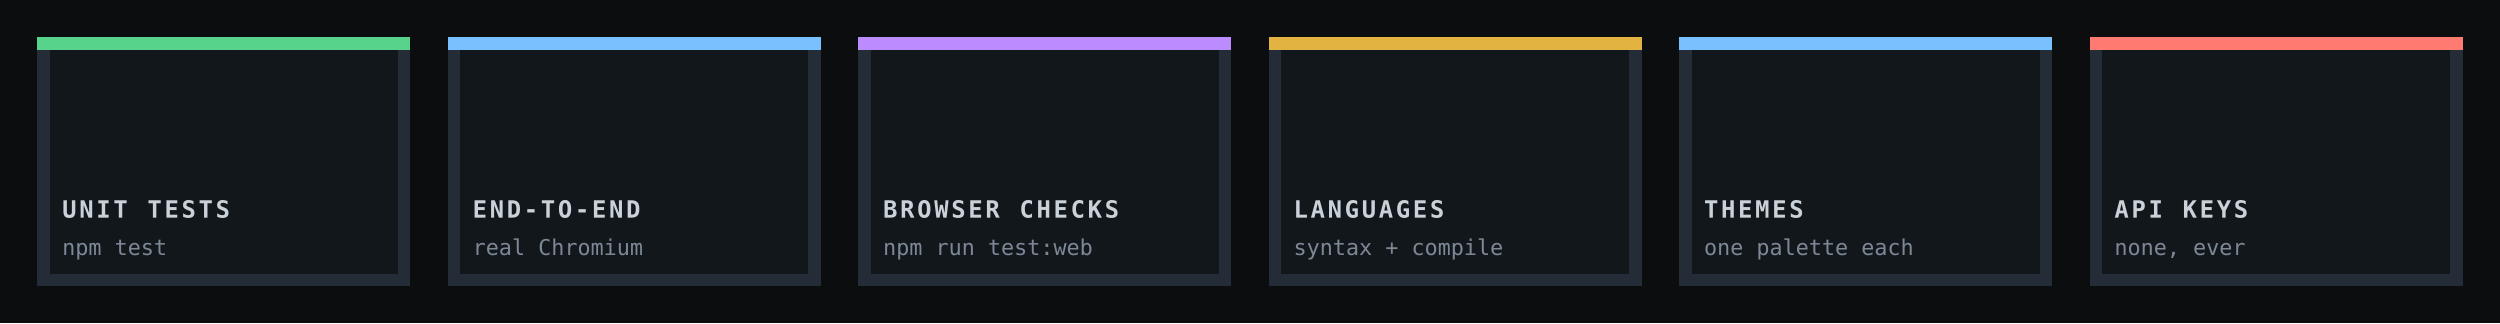
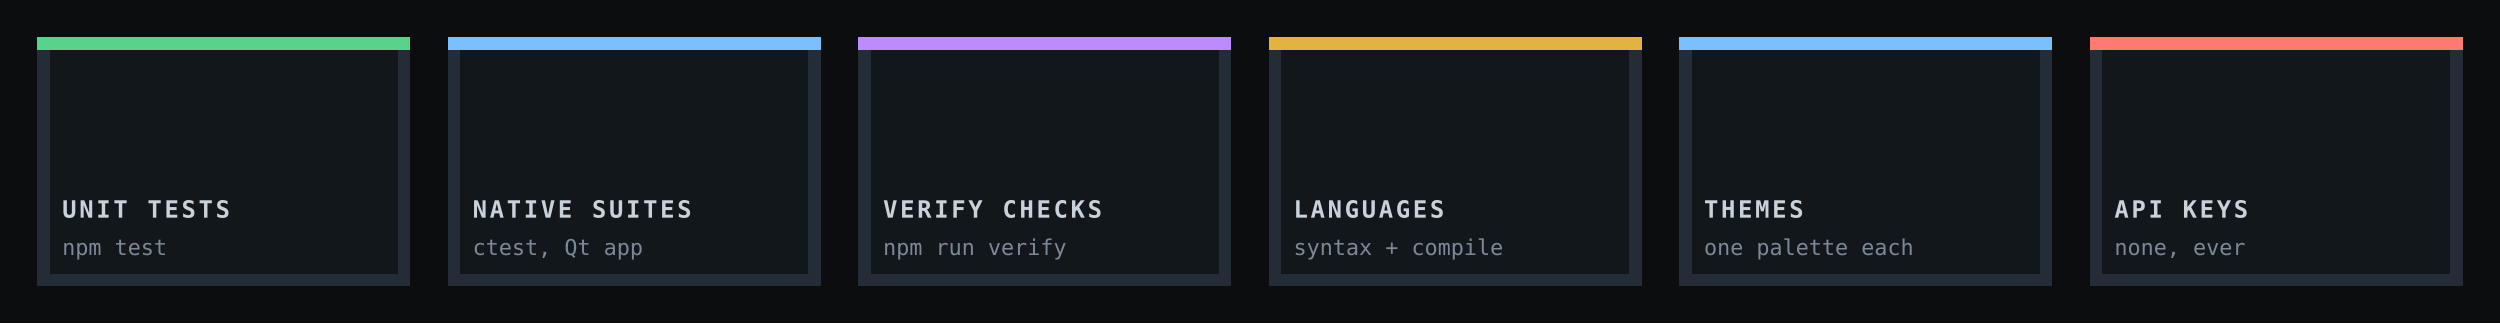
- <svg xmlns="http://www.w3.org/2000/svg" width="1206" height="156" viewBox="0 0 1206 156" role="img" shape-rendering="crispEdges" aria-label="1999 unit tests, 200 end-to-end tests, 206 browser checks, twelve languages, eleven themes, zero API keys">
+ <svg xmlns="http://www.w3.org/2000/svg" width="1206" height="156" viewBox="0 0 1206 156" role="img" shape-rendering="crispEdges" aria-label="2111 unit tests, 13 native test suites, 197 verify checks, twelve languages, eleven themes, zero API keys">
  <rect width="1206" height="156" fill="#0b0d0f" />
  <g font-family="ui-monospace,'SF Mono','DejaVu Sans Mono',Menlo,Consolas,monospace">
    <rect x="18" y="18" width="180" height="120" fill="#12171c" />
    <rect x="18" y="18" width="180" height="6" fill="#232c37" />
    <rect x="18" y="132" width="180" height="6" fill="#232c37" />
    <rect x="18" y="24" width="6" height="108" fill="#232c37" />
    <rect x="192" y="24" width="6" height="108" fill="#232c37" />
    <rect x="18" y="18" width="180" height="6" fill="#57d38c" />
    <g opacity="0">
      <text x="30" y="78" fill="#c9d1d9" font-size="34" font-weight="700">0</text>
      <animate attributeName="opacity" dur="10s" repeatCount="indefinite" calcMode="discrete" keyTimes="0;0.03;0.037" values="0;1;0" />
    </g>
    <g opacity="0">
-       <text x="30" y="78" fill="#c9d1d9" font-size="34" font-weight="700">335</text>
+       <text x="30" y="78" fill="#c9d1d9" font-size="34" font-weight="700">372</text>
      <animate attributeName="opacity" dur="10s" repeatCount="indefinite" calcMode="discrete" keyTimes="0;0.037;0.044" values="0;1;0" />
    </g>
    <g opacity="0">
-       <text x="30" y="78" fill="#c9d1d9" font-size="34" font-weight="700">628</text>
+       <text x="30" y="78" fill="#c9d1d9" font-size="34" font-weight="700">697</text>
      <animate attributeName="opacity" dur="10s" repeatCount="indefinite" calcMode="discrete" keyTimes="0;0.044;0.051" values="0;1;0" />
    </g>
    <g opacity="0">
-       <text x="30" y="78" fill="#c9d1d9" font-size="34" font-weight="700">882</text>
+       <text x="30" y="78" fill="#c9d1d9" font-size="34" font-weight="700">979</text>
      <animate attributeName="opacity" dur="10s" repeatCount="indefinite" calcMode="discrete" keyTimes="0;0.051;0.058" values="0;1;0" />
    </g>
    <g opacity="0">
-       <text x="30" y="78" fill="#c9d1d9" font-size="34" font-weight="700">1,100</text>
+       <text x="30" y="78" fill="#c9d1d9" font-size="34" font-weight="700">1,220</text>
      <animate attributeName="opacity" dur="10s" repeatCount="indefinite" calcMode="discrete" keyTimes="0;0.058;0.065" values="0;1;0" />
    </g>
    <g opacity="0">
-       <text x="30" y="78" fill="#c9d1d9" font-size="34" font-weight="700">1,284</text>
+       <text x="30" y="78" fill="#c9d1d9" font-size="34" font-weight="700">1,425</text>
      <animate attributeName="opacity" dur="10s" repeatCount="indefinite" calcMode="discrete" keyTimes="0;0.065;0.072" values="0;1;0" />
    </g>
    <g opacity="0">
-       <text x="30" y="78" fill="#c9d1d9" font-size="34" font-weight="700">1,438</text>
+       <text x="30" y="78" fill="#c9d1d9" font-size="34" font-weight="700">1,596</text>
      <animate attributeName="opacity" dur="10s" repeatCount="indefinite" calcMode="discrete" keyTimes="0;0.072;0.079" values="0;1;0" />
    </g>
    <g opacity="0">
-       <text x="30" y="78" fill="#c9d1d9" font-size="34" font-weight="700">1,563</text>
+       <text x="30" y="78" fill="#c9d1d9" font-size="34" font-weight="700">1,735</text>
      <animate attributeName="opacity" dur="10s" repeatCount="indefinite" calcMode="discrete" keyTimes="0;0.079;0.086" values="0;1;0" />
    </g>
    <g opacity="0">
-       <text x="30" y="78" fill="#c9d1d9" font-size="34" font-weight="700">1,664</text>
+       <text x="30" y="78" fill="#c9d1d9" font-size="34" font-weight="700">1,847</text>
      <animate attributeName="opacity" dur="10s" repeatCount="indefinite" calcMode="discrete" keyTimes="0;0.086;0.093" values="0;1;0" />
    </g>
    <g opacity="0">
-       <text x="30" y="78" fill="#c9d1d9" font-size="34" font-weight="700">1,743</text>
+       <text x="30" y="78" fill="#c9d1d9" font-size="34" font-weight="700">1,934</text>
      <animate attributeName="opacity" dur="10s" repeatCount="indefinite" calcMode="discrete" keyTimes="0;0.093;0.1" values="0;1;0" />
    </g>
    <g opacity="0">
-       <text x="30" y="78" fill="#c9d1d9" font-size="34" font-weight="700">1,802</text>
+       <text x="30" y="78" fill="#c9d1d9" font-size="34" font-weight="700">2,000</text>
      <animate attributeName="opacity" dur="10s" repeatCount="indefinite" calcMode="discrete" keyTimes="0;0.1;0.107" values="0;1;0" />
    </g>
    <g opacity="0">
-       <text x="30" y="78" fill="#c9d1d9" font-size="34" font-weight="700">1,844</text>
+       <text x="30" y="78" fill="#c9d1d9" font-size="34" font-weight="700">2,047</text>
      <animate attributeName="opacity" dur="10s" repeatCount="indefinite" calcMode="discrete" keyTimes="0;0.107;0.114" values="0;1;0" />
    </g>
    <g opacity="0">
-       <text x="30" y="78" fill="#c9d1d9" font-size="34" font-weight="700">1,872</text>
+       <text x="30" y="78" fill="#c9d1d9" font-size="34" font-weight="700">2,078</text>
      <animate attributeName="opacity" dur="10s" repeatCount="indefinite" calcMode="discrete" keyTimes="0;0.114;0.121" values="0;1;0" />
    </g>
    <g opacity="0">
-       <text x="30" y="78" fill="#c9d1d9" font-size="34" font-weight="700">1,889</text>
+       <text x="30" y="78" fill="#c9d1d9" font-size="34" font-weight="700">2,097</text>
      <animate attributeName="opacity" dur="10s" repeatCount="indefinite" calcMode="discrete" keyTimes="0;0.121;0.128" values="0;1;0" />
    </g>
    <g opacity="0">
-       <text x="30" y="78" fill="#c9d1d9" font-size="34" font-weight="700">1,898</text>
+       <text x="30" y="78" fill="#c9d1d9" font-size="34" font-weight="700">2,107</text>
      <animate attributeName="opacity" dur="10s" repeatCount="indefinite" calcMode="discrete" keyTimes="0;0.128;0.135" values="0;1;0" />
    </g>
    <g opacity="0">
-       <text x="30" y="78" fill="#c9d1d9" font-size="34" font-weight="700">1,902</text>
+       <text x="30" y="78" fill="#c9d1d9" font-size="34" font-weight="700">2,110</text>
      <animate attributeName="opacity" dur="10s" repeatCount="indefinite" calcMode="discrete" keyTimes="0;0.135;0.142" values="0;1;0" />
    </g>
    <g opacity="0">
-       <text x="30" y="78" fill="#57d38c" font-size="34" font-weight="700">1,902</text>
+       <text x="30" y="78" fill="#57d38c" font-size="34" font-weight="700">2,111</text>
      <animate attributeName="opacity" dur="10s" repeatCount="indefinite" calcMode="discrete" keyTimes="0;0.142;0.97" values="0;1;0" />
    </g>
    <text x="30" y="105" fill="#c9d1d9" font-size="11.5" font-weight="700" letter-spacing="1.3">UNIT TESTS</text>
    <text x="30" y="123" fill="#7d8896" font-size="10.5">npm test</text>
    <rect x="24" y="126" height="6" width="0" fill="#57d38c">
      <animate attributeName="width" dur="10s" repeatCount="indefinite" calcMode="discrete" keyTimes="0;0.03;0.037;0.044;0.051;0.058;0.065;0.072;0.079;0.086;0.093;0.1;0.107;0.114;0.121;0.128;0.135;0.142;0.97" values="0;0;12;24;30;42;54;66;72;84;96;108;114;126;138;150;156;168;0" />
    </rect>
    <rect x="216" y="18" width="180" height="120" fill="#12171c" />
    <rect x="216" y="18" width="180" height="6" fill="#232c37" />
    <rect x="216" y="132" width="180" height="6" fill="#232c37" />
    <rect x="216" y="24" width="6" height="108" fill="#232c37" />
    <rect x="390" y="24" width="6" height="108" fill="#232c37" />
    <rect x="216" y="18" width="180" height="6" fill="#79c0ff" />
    <g opacity="0">
      <text x="228" y="78" fill="#c9d1d9" font-size="34" font-weight="700">0</text>
      <animate attributeName="opacity" dur="10s" repeatCount="indefinite" calcMode="discrete" keyTimes="0;0.06;0.067" values="0;1;0" />
    </g>
    <g opacity="0">
-       <text x="228" y="78" fill="#c9d1d9" font-size="34" font-weight="700">34</text>
+       <text x="228" y="78" fill="#c9d1d9" font-size="34" font-weight="700">2</text>
      <animate attributeName="opacity" dur="10s" repeatCount="indefinite" calcMode="discrete" keyTimes="0;0.067;0.074" values="0;1;0" />
    </g>
    <g opacity="0">
-       <text x="228" y="78" fill="#c9d1d9" font-size="34" font-weight="700">63</text>
+       <text x="228" y="78" fill="#c9d1d9" font-size="34" font-weight="700">4</text>
      <animate attributeName="opacity" dur="10s" repeatCount="indefinite" calcMode="discrete" keyTimes="0;0.074;0.081" values="0;1;0" />
    </g>
    <g opacity="0">
-       <text x="228" y="78" fill="#c9d1d9" font-size="34" font-weight="700">89</text>
+       <text x="228" y="78" fill="#c9d1d9" font-size="34" font-weight="700">6</text>
      <animate attributeName="opacity" dur="10s" repeatCount="indefinite" calcMode="discrete" keyTimes="0;0.081;0.088" values="0;1;0" />
    </g>
    <g opacity="0">
-       <text x="228" y="78" fill="#c9d1d9" font-size="34" font-weight="700">111</text>
+       <text x="228" y="78" fill="#c9d1d9" font-size="34" font-weight="700">8</text>
      <animate attributeName="opacity" dur="10s" repeatCount="indefinite" calcMode="discrete" keyTimes="0;0.088;0.095" values="0;1;0" />
    </g>
    <g opacity="0">
-       <text x="228" y="78" fill="#c9d1d9" font-size="34" font-weight="700">130</text>
+       <text x="228" y="78" fill="#c9d1d9" font-size="34" font-weight="700">9</text>
      <animate attributeName="opacity" dur="10s" repeatCount="indefinite" calcMode="discrete" keyTimes="0;0.095;0.102" values="0;1;0" />
    </g>
    <g opacity="0">
-       <text x="228" y="78" fill="#c9d1d9" font-size="34" font-weight="700">145</text>
+       <text x="228" y="78" fill="#c9d1d9" font-size="34" font-weight="700">10</text>
      <animate attributeName="opacity" dur="10s" repeatCount="indefinite" calcMode="discrete" keyTimes="0;0.102;0.109" values="0;1;0" />
    </g>
    <g opacity="0">
-       <text x="228" y="78" fill="#c9d1d9" font-size="34" font-weight="700">158</text>
+       <text x="228" y="78" fill="#c9d1d9" font-size="34" font-weight="700">11</text>
      <animate attributeName="opacity" dur="10s" repeatCount="indefinite" calcMode="discrete" keyTimes="0;0.109;0.116" values="0;1;0" />
    </g>
    <g opacity="0">
-       <text x="228" y="78" fill="#c9d1d9" font-size="34" font-weight="700">168</text>
+       <text x="228" y="78" fill="#c9d1d9" font-size="34" font-weight="700">11</text>
      <animate attributeName="opacity" dur="10s" repeatCount="indefinite" calcMode="discrete" keyTimes="0;0.116;0.123" values="0;1;0" />
    </g>
    <g opacity="0">
-       <text x="228" y="78" fill="#c9d1d9" font-size="34" font-weight="700">176</text>
+       <text x="228" y="78" fill="#c9d1d9" font-size="34" font-weight="700">12</text>
      <animate attributeName="opacity" dur="10s" repeatCount="indefinite" calcMode="discrete" keyTimes="0;0.123;0.13" values="0;1;0" />
    </g>
    <g opacity="0">
-       <text x="228" y="78" fill="#c9d1d9" font-size="34" font-weight="700">182</text>
+       <text x="228" y="78" fill="#c9d1d9" font-size="34" font-weight="700">12</text>
      <animate attributeName="opacity" dur="10s" repeatCount="indefinite" calcMode="discrete" keyTimes="0;0.13;0.137" values="0;1;0" />
    </g>
    <g opacity="0">
-       <text x="228" y="78" fill="#c9d1d9" font-size="34" font-weight="700">186</text>
+       <text x="228" y="78" fill="#c9d1d9" font-size="34" font-weight="700">13</text>
      <animate attributeName="opacity" dur="10s" repeatCount="indefinite" calcMode="discrete" keyTimes="0;0.137;0.144" values="0;1;0" />
    </g>
    <g opacity="0">
-       <text x="228" y="78" fill="#c9d1d9" font-size="34" font-weight="700">189</text>
+       <text x="228" y="78" fill="#c9d1d9" font-size="34" font-weight="700">13</text>
      <animate attributeName="opacity" dur="10s" repeatCount="indefinite" calcMode="discrete" keyTimes="0;0.144;0.151" values="0;1;0" />
    </g>
    <g opacity="0">
-       <text x="228" y="78" fill="#c9d1d9" font-size="34" font-weight="700">191</text>
+       <text x="228" y="78" fill="#c9d1d9" font-size="34" font-weight="700">13</text>
      <animate attributeName="opacity" dur="10s" repeatCount="indefinite" calcMode="discrete" keyTimes="0;0.151;0.158" values="0;1;0" />
    </g>
    <g opacity="0">
-       <text x="228" y="78" fill="#c9d1d9" font-size="34" font-weight="700">192</text>
+       <text x="228" y="78" fill="#c9d1d9" font-size="34" font-weight="700">13</text>
      <animate attributeName="opacity" dur="10s" repeatCount="indefinite" calcMode="discrete" keyTimes="0;0.158;0.165" values="0;1;0" />
    </g>
    <g opacity="0">
-       <text x="228" y="78" fill="#c9d1d9" font-size="34" font-weight="700">192</text>
+       <text x="228" y="78" fill="#c9d1d9" font-size="34" font-weight="700">13</text>
      <animate attributeName="opacity" dur="10s" repeatCount="indefinite" calcMode="discrete" keyTimes="0;0.165;0.172" values="0;1;0" />
    </g>
    <g opacity="0">
-       <text x="228" y="78" fill="#79c0ff" font-size="34" font-weight="700">192</text>
+       <text x="228" y="78" fill="#79c0ff" font-size="34" font-weight="700">13</text>
      <animate attributeName="opacity" dur="10s" repeatCount="indefinite" calcMode="discrete" keyTimes="0;0.172;0.97" values="0;1;0" />
    </g>
-     <text x="228" y="105" fill="#c9d1d9" font-size="11.5" font-weight="700" letter-spacing="1.3">END-TO-END</text>
-     <text x="228" y="123" fill="#7d8896" font-size="10.5">real Chromium</text>
+     <text x="228" y="105" fill="#c9d1d9" font-size="11.5" font-weight="700" letter-spacing="1.3">NATIVE SUITES</text>
+     <text x="228" y="123" fill="#7d8896" font-size="10.5">ctest, Qt app</text>
    <rect x="222" y="126" height="6" width="0" fill="#79c0ff">
      <animate attributeName="width" dur="10s" repeatCount="indefinite" calcMode="discrete" keyTimes="0;0.06;0.067;0.074;0.081;0.088;0.095;0.102;0.109;0.116;0.123;0.13;0.137;0.144;0.151;0.158;0.165;0.172;0.97" values="0;0;12;24;30;42;54;66;72;84;96;108;114;126;138;150;156;168;0" />
    </rect>
    <rect x="414" y="18" width="180" height="120" fill="#12171c" />
    <rect x="414" y="18" width="180" height="6" fill="#232c37" />
    <rect x="414" y="132" width="180" height="6" fill="#232c37" />
    <rect x="414" y="24" width="6" height="108" fill="#232c37" />
    <rect x="588" y="24" width="6" height="108" fill="#232c37" />
    <rect x="414" y="18" width="180" height="6" fill="#bc8cff" />
    <g opacity="0">
      <text x="426" y="78" fill="#c9d1d9" font-size="34" font-weight="700">0</text>
      <animate attributeName="opacity" dur="10s" repeatCount="indefinite" calcMode="discrete" keyTimes="0;0.09;0.097" values="0;1;0" />
    </g>
    <g opacity="0">
-       <text x="426" y="78" fill="#c9d1d9" font-size="34" font-weight="700">36</text>
+       <text x="426" y="78" fill="#c9d1d9" font-size="34" font-weight="700">35</text>
      <animate attributeName="opacity" dur="10s" repeatCount="indefinite" calcMode="discrete" keyTimes="0;0.097;0.104" values="0;1;0" />
    </g>
    <g opacity="0">
-       <text x="426" y="78" fill="#c9d1d9" font-size="34" font-weight="700">68</text>
+       <text x="426" y="78" fill="#c9d1d9" font-size="34" font-weight="700">65</text>
      <animate attributeName="opacity" dur="10s" repeatCount="indefinite" calcMode="discrete" keyTimes="0;0.104;0.111" values="0;1;0" />
    </g>
    <g opacity="0">
-       <text x="426" y="78" fill="#c9d1d9" font-size="34" font-weight="700">96</text>
+       <text x="426" y="78" fill="#c9d1d9" font-size="34" font-weight="700">91</text>
      <animate attributeName="opacity" dur="10s" repeatCount="indefinite" calcMode="discrete" keyTimes="0;0.111;0.118" values="0;1;0" />
    </g>
    <g opacity="0">
-       <text x="426" y="78" fill="#c9d1d9" font-size="34" font-weight="700">119</text>
+       <text x="426" y="78" fill="#c9d1d9" font-size="34" font-weight="700">114</text>
      <animate attributeName="opacity" dur="10s" repeatCount="indefinite" calcMode="discrete" keyTimes="0;0.118;0.125" values="0;1;0" />
    </g>
    <g opacity="0">
-       <text x="426" y="78" fill="#c9d1d9" font-size="34" font-weight="700">139</text>
+       <text x="426" y="78" fill="#c9d1d9" font-size="34" font-weight="700">133</text>
      <animate attributeName="opacity" dur="10s" repeatCount="indefinite" calcMode="discrete" keyTimes="0;0.125;0.132" values="0;1;0" />
    </g>
    <g opacity="0">
-       <text x="426" y="78" fill="#c9d1d9" font-size="34" font-weight="700">156</text>
+       <text x="426" y="78" fill="#c9d1d9" font-size="34" font-weight="700">149</text>
      <animate attributeName="opacity" dur="10s" repeatCount="indefinite" calcMode="discrete" keyTimes="0;0.132;0.139" values="0;1;0" />
    </g>
    <g opacity="0">
-       <text x="426" y="78" fill="#c9d1d9" font-size="34" font-weight="700">169</text>
+       <text x="426" y="78" fill="#c9d1d9" font-size="34" font-weight="700">162</text>
      <animate attributeName="opacity" dur="10s" repeatCount="indefinite" calcMode="discrete" keyTimes="0;0.139;0.146" values="0;1;0" />
    </g>
    <g opacity="0">
-       <text x="426" y="78" fill="#c9d1d9" font-size="34" font-weight="700">180</text>
+       <text x="426" y="78" fill="#c9d1d9" font-size="34" font-weight="700">172</text>
      <animate attributeName="opacity" dur="10s" repeatCount="indefinite" calcMode="discrete" keyTimes="0;0.146;0.153" values="0;1;0" />
    </g>
    <g opacity="0">
-       <text x="426" y="78" fill="#c9d1d9" font-size="34" font-weight="700">189</text>
+       <text x="426" y="78" fill="#c9d1d9" font-size="34" font-weight="700">181</text>
      <animate attributeName="opacity" dur="10s" repeatCount="indefinite" calcMode="discrete" keyTimes="0;0.153;0.16" values="0;1;0" />
    </g>
    <g opacity="0">
-       <text x="426" y="78" fill="#c9d1d9" font-size="34" font-weight="700">195</text>
+       <text x="426" y="78" fill="#c9d1d9" font-size="34" font-weight="700">187</text>
      <animate attributeName="opacity" dur="10s" repeatCount="indefinite" calcMode="discrete" keyTimes="0;0.16;0.167" values="0;1;0" />
    </g>
    <g opacity="0">
-       <text x="426" y="78" fill="#c9d1d9" font-size="34" font-weight="700">200</text>
+       <text x="426" y="78" fill="#c9d1d9" font-size="34" font-weight="700">191</text>
      <animate attributeName="opacity" dur="10s" repeatCount="indefinite" calcMode="discrete" keyTimes="0;0.167;0.174" values="0;1;0" />
    </g>
    <g opacity="0">
-       <text x="426" y="78" fill="#c9d1d9" font-size="34" font-weight="700">203</text>
+       <text x="426" y="78" fill="#c9d1d9" font-size="34" font-weight="700">194</text>
      <animate attributeName="opacity" dur="10s" repeatCount="indefinite" calcMode="discrete" keyTimes="0;0.174;0.181" values="0;1;0" />
    </g>
    <g opacity="0">
-       <text x="426" y="78" fill="#c9d1d9" font-size="34" font-weight="700">205</text>
+       <text x="426" y="78" fill="#c9d1d9" font-size="34" font-weight="700">196</text>
      <animate attributeName="opacity" dur="10s" repeatCount="indefinite" calcMode="discrete" keyTimes="0;0.181;0.188" values="0;1;0" />
    </g>
    <g opacity="0">
-       <text x="426" y="78" fill="#c9d1d9" font-size="34" font-weight="700">206</text>
+       <text x="426" y="78" fill="#c9d1d9" font-size="34" font-weight="700">197</text>
      <animate attributeName="opacity" dur="10s" repeatCount="indefinite" calcMode="discrete" keyTimes="0;0.188;0.195" values="0;1;0" />
    </g>
    <g opacity="0">
-       <text x="426" y="78" fill="#c9d1d9" font-size="34" font-weight="700">206</text>
+       <text x="426" y="78" fill="#c9d1d9" font-size="34" font-weight="700">197</text>
      <animate attributeName="opacity" dur="10s" repeatCount="indefinite" calcMode="discrete" keyTimes="0;0.195;0.202" values="0;1;0" />
    </g>
    <g opacity="0">
-       <text x="426" y="78" fill="#bc8cff" font-size="34" font-weight="700">206</text>
+       <text x="426" y="78" fill="#bc8cff" font-size="34" font-weight="700">197</text>
      <animate attributeName="opacity" dur="10s" repeatCount="indefinite" calcMode="discrete" keyTimes="0;0.202;0.97" values="0;1;0" />
    </g>
-     <text x="426" y="105" fill="#c9d1d9" font-size="11.5" font-weight="700" letter-spacing="1.3">BROWSER CHECKS</text>
-     <text x="426" y="123" fill="#7d8896" font-size="10.5">npm run test:web</text>
+     <text x="426" y="105" fill="#c9d1d9" font-size="11.5" font-weight="700" letter-spacing="1.3">VERIFY CHECKS</text>
+     <text x="426" y="123" fill="#7d8896" font-size="10.5">npm run verify</text>
    <rect x="420" y="126" height="6" width="0" fill="#bc8cff">
      <animate attributeName="width" dur="10s" repeatCount="indefinite" calcMode="discrete" keyTimes="0;0.09;0.097;0.104;0.111;0.118;0.125;0.132;0.139;0.146;0.153;0.16;0.167;0.174;0.181;0.188;0.195;0.202;0.97" values="0;0;12;24;30;42;54;66;72;84;96;108;114;126;138;150;156;168;0" />
    </rect>
    <rect x="612" y="18" width="180" height="120" fill="#12171c" />
    <rect x="612" y="18" width="180" height="6" fill="#232c37" />
    <rect x="612" y="132" width="180" height="6" fill="#232c37" />
    <rect x="612" y="24" width="6" height="108" fill="#232c37" />
    <rect x="786" y="24" width="6" height="108" fill="#232c37" />
    <rect x="612" y="18" width="180" height="6" fill="#e3b341" />
    <g opacity="0">
      <text x="624" y="78" fill="#c9d1d9" font-size="34" font-weight="700">0</text>
      <animate attributeName="opacity" dur="10s" repeatCount="indefinite" calcMode="discrete" keyTimes="0;0.12;0.127" values="0;1;0" />
    </g>
    <g opacity="0">
      <text x="624" y="78" fill="#c9d1d9" font-size="34" font-weight="700">2</text>
      <animate attributeName="opacity" dur="10s" repeatCount="indefinite" calcMode="discrete" keyTimes="0;0.127;0.134" values="0;1;0" />
    </g>
    <g opacity="0">
      <text x="624" y="78" fill="#c9d1d9" font-size="34" font-weight="700">4</text>
      <animate attributeName="opacity" dur="10s" repeatCount="indefinite" calcMode="discrete" keyTimes="0;0.134;0.141" values="0;1;0" />
    </g>
    <g opacity="0">
      <text x="624" y="78" fill="#c9d1d9" font-size="34" font-weight="700">6</text>
      <animate attributeName="opacity" dur="10s" repeatCount="indefinite" calcMode="discrete" keyTimes="0;0.141;0.148" values="0;1;0" />
    </g>
    <g opacity="0">
      <text x="624" y="78" fill="#c9d1d9" font-size="34" font-weight="700">7</text>
      <animate attributeName="opacity" dur="10s" repeatCount="indefinite" calcMode="discrete" keyTimes="0;0.148;0.155" values="0;1;0" />
    </g>
    <g opacity="0">
      <text x="624" y="78" fill="#c9d1d9" font-size="34" font-weight="700">8</text>
      <animate attributeName="opacity" dur="10s" repeatCount="indefinite" calcMode="discrete" keyTimes="0;0.155;0.162" values="0;1;0" />
    </g>
    <g opacity="0">
      <text x="624" y="78" fill="#c9d1d9" font-size="34" font-weight="700">9</text>
      <animate attributeName="opacity" dur="10s" repeatCount="indefinite" calcMode="discrete" keyTimes="0;0.162;0.169" values="0;1;0" />
    </g>
    <g opacity="0">
      <text x="624" y="78" fill="#c9d1d9" font-size="34" font-weight="700">10</text>
      <animate attributeName="opacity" dur="10s" repeatCount="indefinite" calcMode="discrete" keyTimes="0;0.169;0.176" values="0;1;0" />
    </g>
    <g opacity="0">
      <text x="624" y="78" fill="#c9d1d9" font-size="34" font-weight="700">11</text>
      <animate attributeName="opacity" dur="10s" repeatCount="indefinite" calcMode="discrete" keyTimes="0;0.176;0.183" values="0;1;0" />
    </g>
    <g opacity="0">
      <text x="624" y="78" fill="#c9d1d9" font-size="34" font-weight="700">11</text>
      <animate attributeName="opacity" dur="10s" repeatCount="indefinite" calcMode="discrete" keyTimes="0;0.183;0.19" values="0;1;0" />
    </g>
    <g opacity="0">
      <text x="624" y="78" fill="#c9d1d9" font-size="34" font-weight="700">11</text>
      <animate attributeName="opacity" dur="10s" repeatCount="indefinite" calcMode="discrete" keyTimes="0;0.19;0.197" values="0;1;0" />
    </g>
    <g opacity="0">
      <text x="624" y="78" fill="#c9d1d9" font-size="34" font-weight="700">12</text>
      <animate attributeName="opacity" dur="10s" repeatCount="indefinite" calcMode="discrete" keyTimes="0;0.197;0.204" values="0;1;0" />
    </g>
    <g opacity="0">
      <text x="624" y="78" fill="#c9d1d9" font-size="34" font-weight="700">12</text>
      <animate attributeName="opacity" dur="10s" repeatCount="indefinite" calcMode="discrete" keyTimes="0;0.204;0.211" values="0;1;0" />
    </g>
    <g opacity="0">
      <text x="624" y="78" fill="#c9d1d9" font-size="34" font-weight="700">12</text>
      <animate attributeName="opacity" dur="10s" repeatCount="indefinite" calcMode="discrete" keyTimes="0;0.211;0.218" values="0;1;0" />
    </g>
    <g opacity="0">
      <text x="624" y="78" fill="#c9d1d9" font-size="34" font-weight="700">12</text>
      <animate attributeName="opacity" dur="10s" repeatCount="indefinite" calcMode="discrete" keyTimes="0;0.218;0.225" values="0;1;0" />
    </g>
    <g opacity="0">
      <text x="624" y="78" fill="#c9d1d9" font-size="34" font-weight="700">12</text>
      <animate attributeName="opacity" dur="10s" repeatCount="indefinite" calcMode="discrete" keyTimes="0;0.225;0.232" values="0;1;0" />
    </g>
    <g opacity="0">
      <text x="624" y="78" fill="#e3b341" font-size="34" font-weight="700">12</text>
      <animate attributeName="opacity" dur="10s" repeatCount="indefinite" calcMode="discrete" keyTimes="0;0.232;0.97" values="0;1;0" />
    </g>
    <text x="624" y="105" fill="#c9d1d9" font-size="11.5" font-weight="700" letter-spacing="1.3">LANGUAGES</text>
    <text x="624" y="123" fill="#7d8896" font-size="10.5">syntax + compile</text>
    <rect x="618" y="126" height="6" width="0" fill="#e3b341">
      <animate attributeName="width" dur="10s" repeatCount="indefinite" calcMode="discrete" keyTimes="0;0.12;0.127;0.134;0.141;0.148;0.155;0.162;0.169;0.176;0.183;0.19;0.197;0.204;0.211;0.218;0.225;0.232;0.97" values="0;0;12;24;30;42;54;66;72;84;96;108;114;126;138;150;156;168;0" />
    </rect>
    <rect x="810" y="18" width="180" height="120" fill="#12171c" />
    <rect x="810" y="18" width="180" height="6" fill="#232c37" />
    <rect x="810" y="132" width="180" height="6" fill="#232c37" />
    <rect x="810" y="24" width="6" height="108" fill="#232c37" />
    <rect x="984" y="24" width="6" height="108" fill="#232c37" />
    <rect x="810" y="18" width="180" height="6" fill="#79c0ff" />
    <g opacity="0">
      <text x="822" y="78" fill="#c9d1d9" font-size="34" font-weight="700">0</text>
      <animate attributeName="opacity" dur="10s" repeatCount="indefinite" calcMode="discrete" keyTimes="0;0.15;0.157" values="0;1;0" />
    </g>
    <g opacity="0">
      <text x="822" y="78" fill="#c9d1d9" font-size="34" font-weight="700">2</text>
      <animate attributeName="opacity" dur="10s" repeatCount="indefinite" calcMode="discrete" keyTimes="0;0.157;0.164" values="0;1;0" />
    </g>
    <g opacity="0">
      <text x="822" y="78" fill="#c9d1d9" font-size="34" font-weight="700">4</text>
      <animate attributeName="opacity" dur="10s" repeatCount="indefinite" calcMode="discrete" keyTimes="0;0.164;0.171" values="0;1;0" />
    </g>
    <g opacity="0">
      <text x="822" y="78" fill="#c9d1d9" font-size="34" font-weight="700">5</text>
      <animate attributeName="opacity" dur="10s" repeatCount="indefinite" calcMode="discrete" keyTimes="0;0.171;0.178" values="0;1;0" />
    </g>
    <g opacity="0">
      <text x="822" y="78" fill="#c9d1d9" font-size="34" font-weight="700">6</text>
      <animate attributeName="opacity" dur="10s" repeatCount="indefinite" calcMode="discrete" keyTimes="0;0.178;0.185" values="0;1;0" />
    </g>
    <g opacity="0">
      <text x="822" y="78" fill="#c9d1d9" font-size="34" font-weight="700">7</text>
      <animate attributeName="opacity" dur="10s" repeatCount="indefinite" calcMode="discrete" keyTimes="0;0.185;0.192" values="0;1;0" />
    </g>
    <g opacity="0">
      <text x="822" y="78" fill="#c9d1d9" font-size="34" font-weight="700">8</text>
      <animate attributeName="opacity" dur="10s" repeatCount="indefinite" calcMode="discrete" keyTimes="0;0.192;0.199" values="0;1;0" />
    </g>
    <g opacity="0">
      <text x="822" y="78" fill="#c9d1d9" font-size="34" font-weight="700">9</text>
      <animate attributeName="opacity" dur="10s" repeatCount="indefinite" calcMode="discrete" keyTimes="0;0.199;0.206" values="0;1;0" />
    </g>
    <g opacity="0">
      <text x="822" y="78" fill="#c9d1d9" font-size="34" font-weight="700">10</text>
      <animate attributeName="opacity" dur="10s" repeatCount="indefinite" calcMode="discrete" keyTimes="0;0.206;0.213" values="0;1;0" />
    </g>
    <g opacity="0">
      <text x="822" y="78" fill="#c9d1d9" font-size="34" font-weight="700">10</text>
      <animate attributeName="opacity" dur="10s" repeatCount="indefinite" calcMode="discrete" keyTimes="0;0.213;0.22" values="0;1;0" />
    </g>
    <g opacity="0">
      <text x="822" y="78" fill="#c9d1d9" font-size="34" font-weight="700">10</text>
      <animate attributeName="opacity" dur="10s" repeatCount="indefinite" calcMode="discrete" keyTimes="0;0.22;0.227" values="0;1;0" />
    </g>
    <g opacity="0">
      <text x="822" y="78" fill="#c9d1d9" font-size="34" font-weight="700">11</text>
      <animate attributeName="opacity" dur="10s" repeatCount="indefinite" calcMode="discrete" keyTimes="0;0.227;0.234" values="0;1;0" />
    </g>
    <g opacity="0">
      <text x="822" y="78" fill="#c9d1d9" font-size="34" font-weight="700">11</text>
      <animate attributeName="opacity" dur="10s" repeatCount="indefinite" calcMode="discrete" keyTimes="0;0.234;0.241" values="0;1;0" />
    </g>
    <g opacity="0">
      <text x="822" y="78" fill="#c9d1d9" font-size="34" font-weight="700">11</text>
      <animate attributeName="opacity" dur="10s" repeatCount="indefinite" calcMode="discrete" keyTimes="0;0.241;0.248" values="0;1;0" />
    </g>
    <g opacity="0">
      <text x="822" y="78" fill="#c9d1d9" font-size="34" font-weight="700">11</text>
      <animate attributeName="opacity" dur="10s" repeatCount="indefinite" calcMode="discrete" keyTimes="0;0.248;0.255" values="0;1;0" />
    </g>
    <g opacity="0">
      <text x="822" y="78" fill="#c9d1d9" font-size="34" font-weight="700">11</text>
      <animate attributeName="opacity" dur="10s" repeatCount="indefinite" calcMode="discrete" keyTimes="0;0.255;0.262" values="0;1;0" />
    </g>
    <g opacity="0">
      <text x="822" y="78" fill="#79c0ff" font-size="34" font-weight="700">11</text>
      <animate attributeName="opacity" dur="10s" repeatCount="indefinite" calcMode="discrete" keyTimes="0;0.262;0.97" values="0;1;0" />
    </g>
    <text x="822" y="105" fill="#c9d1d9" font-size="11.5" font-weight="700" letter-spacing="1.3">THEMES</text>
    <text x="822" y="123" fill="#7d8896" font-size="10.5">one palette each</text>
    <rect x="816" y="126" height="6" width="0" fill="#79c0ff">
      <animate attributeName="width" dur="10s" repeatCount="indefinite" calcMode="discrete" keyTimes="0;0.15;0.157;0.164;0.171;0.178;0.185;0.192;0.199;0.206;0.213;0.22;0.227;0.234;0.241;0.248;0.255;0.262;0.97" values="0;0;12;24;30;42;54;66;72;84;96;108;114;126;138;150;156;168;0" />
    </rect>
    <rect x="1008" y="18" width="180" height="120" fill="#12171c" />
    <rect x="1008" y="18" width="180" height="6" fill="#232c37" />
    <rect x="1008" y="132" width="180" height="6" fill="#232c37" />
    <rect x="1008" y="24" width="6" height="108" fill="#232c37" />
    <rect x="1182" y="24" width="6" height="108" fill="#232c37" />
    <rect x="1008" y="18" width="180" height="6" fill="#ff7b72" />
    <g opacity="0">
      <text x="1020" y="78" fill="#c9d1d9" font-size="34" font-weight="700">99</text>
      <animate attributeName="opacity" dur="10s" repeatCount="indefinite" calcMode="discrete" keyTimes="0;0.18;0.187" values="0;1;0" />
    </g>
    <g opacity="0">
      <text x="1020" y="78" fill="#c9d1d9" font-size="34" font-weight="700">82</text>
      <animate attributeName="opacity" dur="10s" repeatCount="indefinite" calcMode="discrete" keyTimes="0;0.187;0.194" values="0;1;0" />
    </g>
    <g opacity="0">
      <text x="1020" y="78" fill="#c9d1d9" font-size="34" font-weight="700">66</text>
      <animate attributeName="opacity" dur="10s" repeatCount="indefinite" calcMode="discrete" keyTimes="0;0.194;0.201" values="0;1;0" />
    </g>
    <g opacity="0">
      <text x="1020" y="78" fill="#c9d1d9" font-size="34" font-weight="700">53</text>
      <animate attributeName="opacity" dur="10s" repeatCount="indefinite" calcMode="discrete" keyTimes="0;0.201;0.208" values="0;1;0" />
    </g>
    <g opacity="0">
      <text x="1020" y="78" fill="#c9d1d9" font-size="34" font-weight="700">42</text>
      <animate attributeName="opacity" dur="10s" repeatCount="indefinite" calcMode="discrete" keyTimes="0;0.208;0.215" values="0;1;0" />
    </g>
    <g opacity="0">
      <text x="1020" y="78" fill="#c9d1d9" font-size="34" font-weight="700">32</text>
      <animate attributeName="opacity" dur="10s" repeatCount="indefinite" calcMode="discrete" keyTimes="0;0.215;0.222" values="0;1;0" />
    </g>
    <g opacity="0">
      <text x="1020" y="78" fill="#c9d1d9" font-size="34" font-weight="700">24</text>
      <animate attributeName="opacity" dur="10s" repeatCount="indefinite" calcMode="discrete" keyTimes="0;0.222;0.229" values="0;1;0" />
    </g>
    <g opacity="0">
      <text x="1020" y="78" fill="#c9d1d9" font-size="34" font-weight="700">18</text>
      <animate attributeName="opacity" dur="10s" repeatCount="indefinite" calcMode="discrete" keyTimes="0;0.229;0.236" values="0;1;0" />
    </g>
    <g opacity="0">
      <text x="1020" y="78" fill="#c9d1d9" font-size="34" font-weight="700">12</text>
      <animate attributeName="opacity" dur="10s" repeatCount="indefinite" calcMode="discrete" keyTimes="0;0.236;0.243" values="0;1;0" />
    </g>
    <g opacity="0">
      <text x="1020" y="78" fill="#c9d1d9" font-size="34" font-weight="700">8</text>
      <animate attributeName="opacity" dur="10s" repeatCount="indefinite" calcMode="discrete" keyTimes="0;0.243;0.25" values="0;1;0" />
    </g>
    <g opacity="0">
      <text x="1020" y="78" fill="#c9d1d9" font-size="34" font-weight="700">5</text>
      <animate attributeName="opacity" dur="10s" repeatCount="indefinite" calcMode="discrete" keyTimes="0;0.25;0.257" values="0;1;0" />
    </g>
    <g opacity="0">
      <text x="1020" y="78" fill="#c9d1d9" font-size="34" font-weight="700">3</text>
      <animate attributeName="opacity" dur="10s" repeatCount="indefinite" calcMode="discrete" keyTimes="0;0.257;0.264" values="0;1;0" />
    </g>
    <g opacity="0">
      <text x="1020" y="78" fill="#c9d1d9" font-size="34" font-weight="700">2</text>
      <animate attributeName="opacity" dur="10s" repeatCount="indefinite" calcMode="discrete" keyTimes="0;0.264;0.271" values="0;1;0" />
    </g>
    <g opacity="0">
      <text x="1020" y="78" fill="#c9d1d9" font-size="34" font-weight="700">1</text>
      <animate attributeName="opacity" dur="10s" repeatCount="indefinite" calcMode="discrete" keyTimes="0;0.271;0.278" values="0;1;0" />
    </g>
    <g opacity="0">
      <text x="1020" y="78" fill="#c9d1d9" font-size="34" font-weight="700">0</text>
      <animate attributeName="opacity" dur="10s" repeatCount="indefinite" calcMode="discrete" keyTimes="0;0.278;0.285" values="0;1;0" />
    </g>
    <g opacity="0">
      <text x="1020" y="78" fill="#c9d1d9" font-size="34" font-weight="700">0</text>
      <animate attributeName="opacity" dur="10s" repeatCount="indefinite" calcMode="discrete" keyTimes="0;0.285;0.292" values="0;1;0" />
    </g>
    <g opacity="0">
      <text x="1020" y="78" fill="#ff7b72" font-size="34" font-weight="700">0</text>
      <animate attributeName="opacity" dur="10s" repeatCount="indefinite" calcMode="discrete" keyTimes="0;0.292;0.97" values="0;1;0" />
    </g>
    <text x="1020" y="105" fill="#c9d1d9" font-size="11.5" font-weight="700" letter-spacing="1.3">API KEYS</text>
    <text x="1020" y="123" fill="#7d8896" font-size="10.5">none, ever</text>
    <rect x="1014" y="126" height="6" width="0" fill="#ff7b72">
      <animate attributeName="width" dur="10s" repeatCount="indefinite" calcMode="discrete" keyTimes="0;0.18;0.187;0.194;0.201;0.208;0.215;0.222;0.229;0.236;0.243;0.25;0.257;0.264;0.271;0.278;0.285;0.292;0.97" values="0;0;12;24;30;42;54;66;72;84;96;108;114;126;138;150;156;168;0" />
    </rect>
  </g>
</svg>
